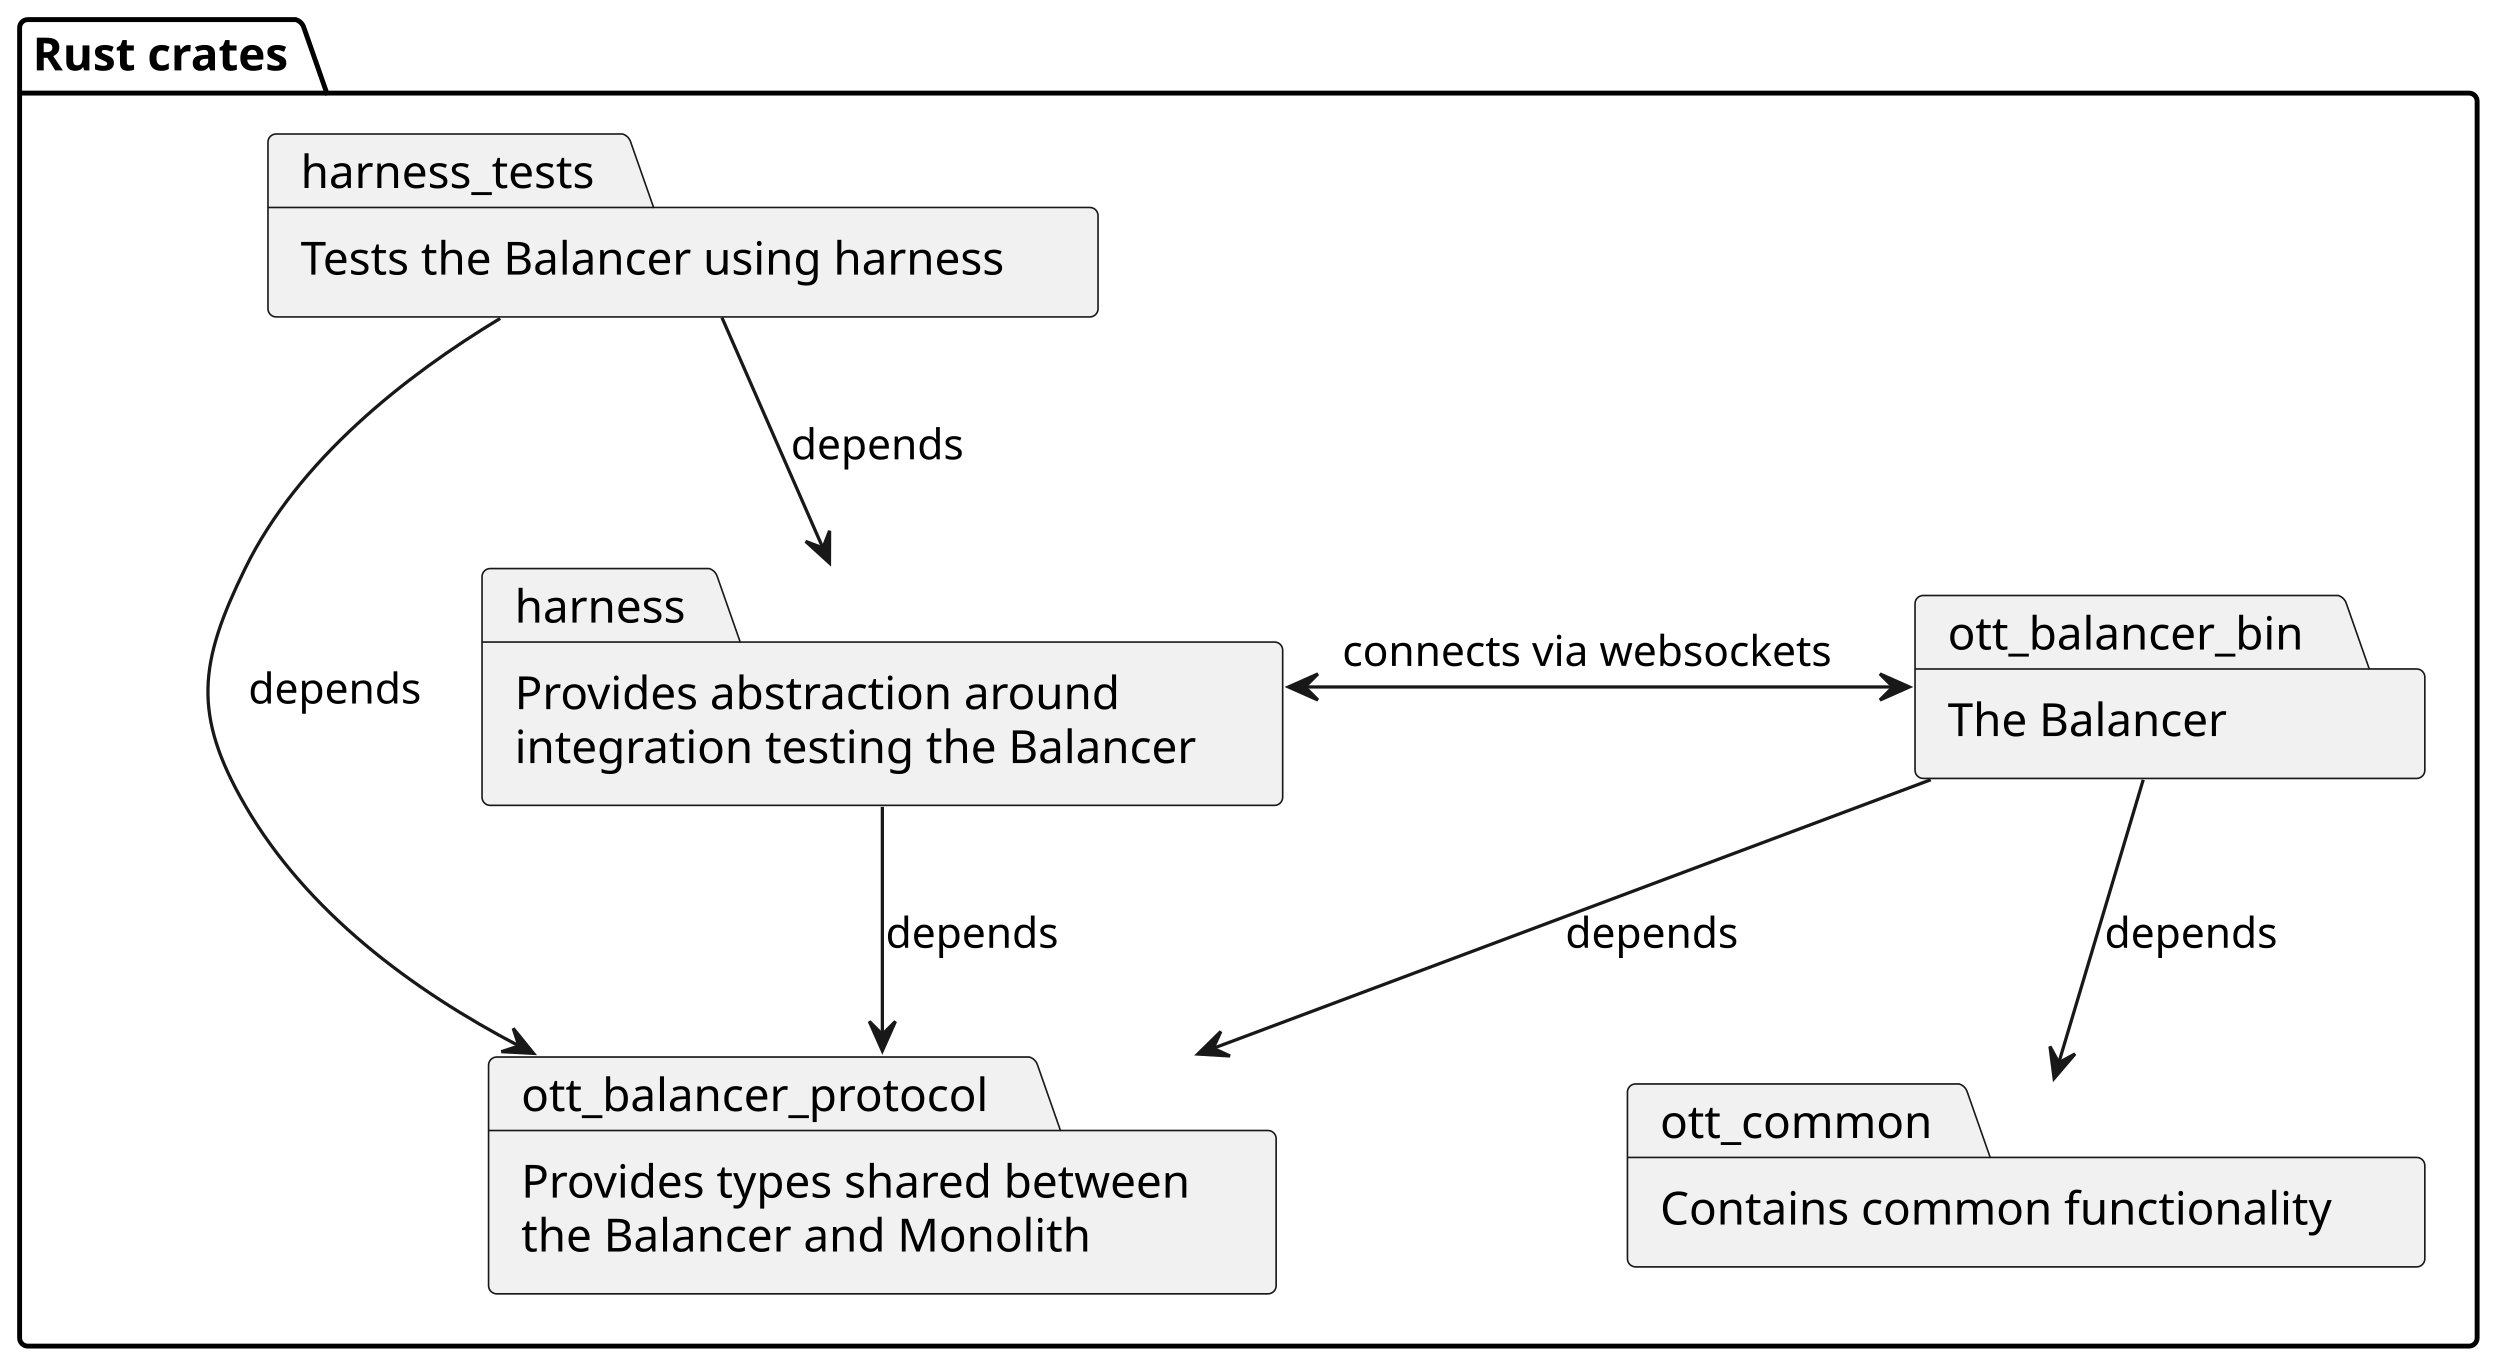
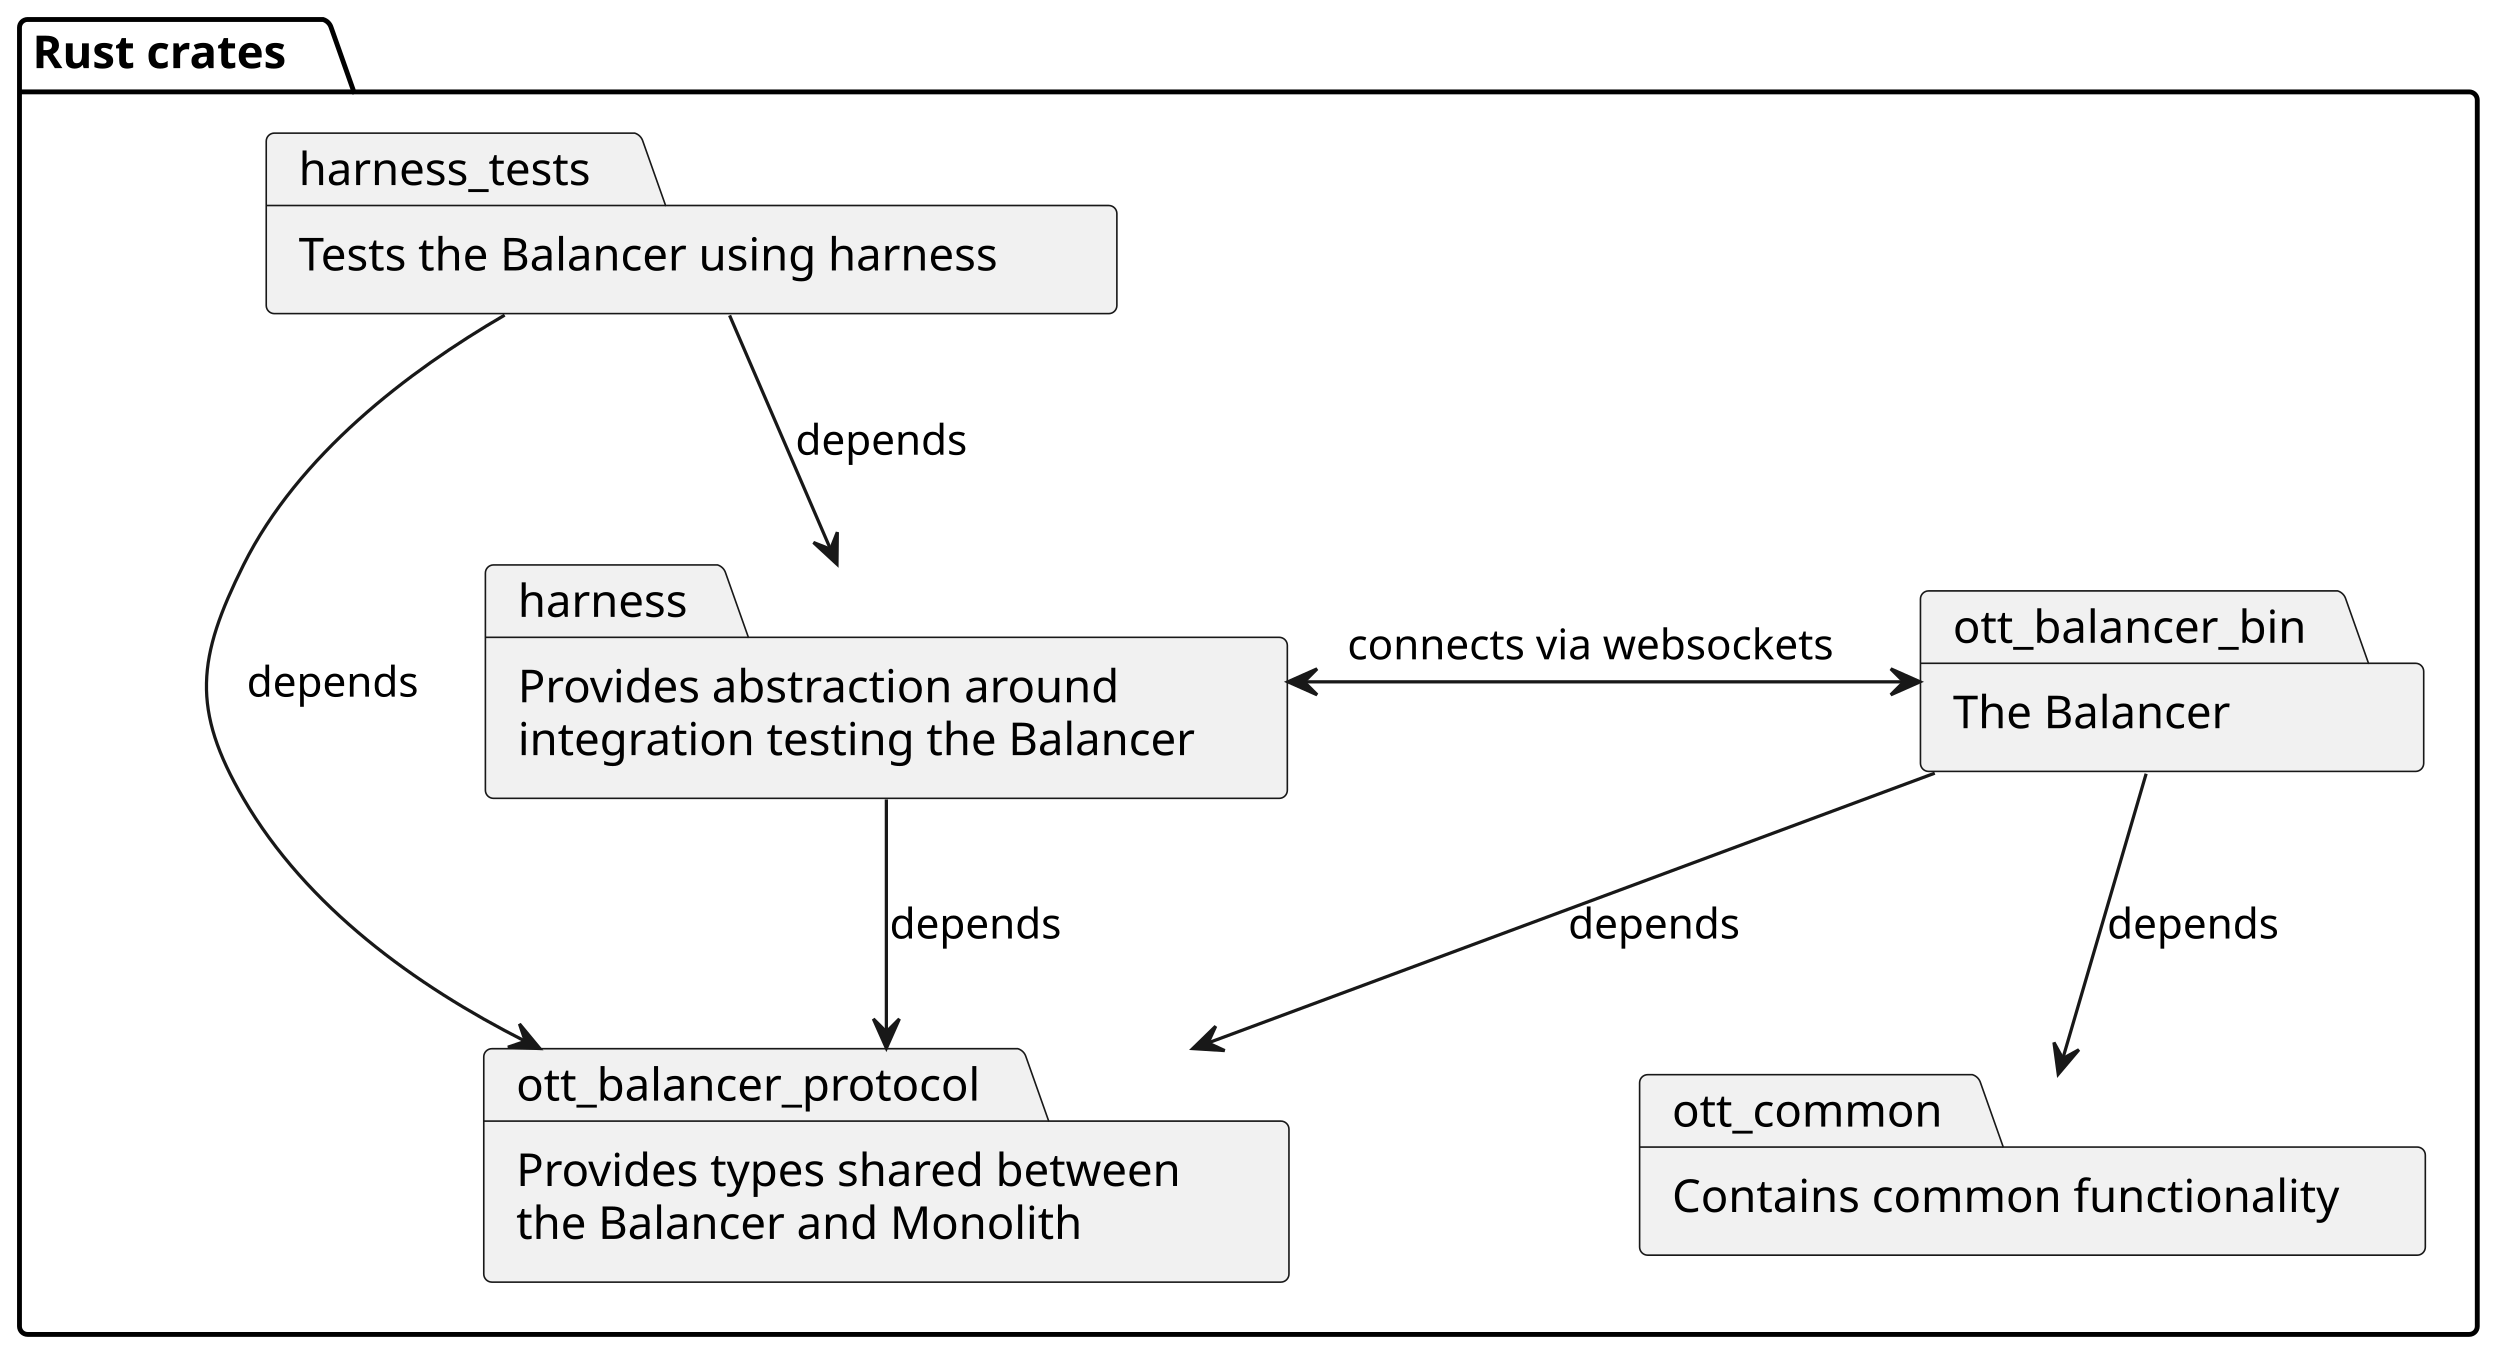
- <svg xmlns="http://www.w3.org/2000/svg" contentStyleType="text/css" height="418px" preserveAspectRatio="none" style="width:765px;height:418px;background:#FFFFFF;" version="1.1" viewBox="0 0 765 418" width="765px" zoomAndPan="magnify">
+ <svg xmlns="http://www.w3.org/2000/svg" contentStyleType="text/css" height="418px" preserveAspectRatio="none" style="width:770px;height:418px;background:#FFFFFF;" version="1.1" viewBox="0 0 770 418" width="770px" zoomAndPan="magnify">
  <defs />
  <g>
    <g id="cluster_Rust crates">
-       <path d="M8.5,6 L90.5,6 A3.75,3.75 0 0 1 93,8.5 L100,28.488 L755.5,28.488 A2.5,2.5 0 0 1 758,30.988 L758,409.41 A2.5,2.5 0 0 1 755.5,411.91 L8.5,411.91 A2.5,2.5 0 0 1 6,409.41 L6,8.5 A2.5,2.5 0 0 1 8.5,6 " fill="none" style="stroke:#000000;stroke-width:1.5;" />
-       <line style="stroke:#000000;stroke-width:1.5;" x1="6" x2="100" y1="28.488" y2="28.488" />
-       <text fill="#000000" font-family="sans-serif" font-size="14" font-weight="bold" lengthAdjust="spacing" textLength="81" x="10" y="21.535">Rust crates</text>
+       <path d="M8.5,6 L99.5,6 A3.75,3.75 0 0 1 102,8.5 L109,28.297 L760.5,28.297 A2.5,2.5 0 0 1 763,30.797 L763,408.5 A2.5,2.5 0 0 1 760.5,411 L8.5,411 A2.5,2.5 0 0 1 6,408.5 L6,8.5 A2.5,2.5 0 0 1 8.5,6 " fill="none" style="stroke:#000000;stroke-width:1.5;" />
+       <line style="stroke:#000000;stroke-width:1.5;" x1="6" x2="109" y1="28.297" y2="28.297" />
+       <text fill="#000000" font-family="sans-serif" font-size="14" font-weight="bold" lengthAdjust="spacing" textLength="90" x="10" y="20.995">Rust crates</text>
    </g>
    <g id="elem_ott_common">
-       <path d="M500.5,331.69 L599.5,331.69 A3.75,3.75 0 0 1 602,334.19 L609,354.178 L739.5,354.178 A2.5,2.5 0 0 1 742,356.678 L742,385.167 A2.5,2.5 0 0 1 739.5,387.667 L500.5,387.667 A2.5,2.5 0 0 1 498,385.167 L498,334.19 A2.5,2.5 0 0 1 500.5,331.69 " fill="#F1F1F1" style="stroke:#181818;stroke-width:0.5;" />
-       <line style="stroke:#181818;stroke-width:0.5;" x1="498" x2="609" y1="354.178" y2="354.178" />
-       <text fill="#000000" font-family="sans-serif" font-size="14" lengthAdjust="spacing" textLength="86" x="508" y="348.225">ott_common</text>
-       <text fill="#000000" font-family="sans-serif" font-size="14" lengthAdjust="spacing" textLength="214" x="508" y="374.713">Contains common functionality</text>
+       <path d="M507.5,331 L607.5,331 A3.75,3.75 0 0 1 610,333.5 L617,353.297 L744.5,353.297 A2.5,2.5 0 0 1 747,355.797 L747,384.094 A2.5,2.5 0 0 1 744.5,386.594 L507.5,386.594 A2.5,2.5 0 0 1 505,384.094 L505,333.5 A2.5,2.5 0 0 1 507.5,331 " fill="#F1F1F1" style="stroke:#181818;stroke-width:0.5;" />
+       <line style="stroke:#181818;stroke-width:0.5;" x1="505" x2="617" y1="353.297" y2="353.297" />
+       <text fill="#000000" font-family="sans-serif" font-size="14" lengthAdjust="spacing" textLength="87" x="515" y="346.995">ott_common</text>
+       <text fill="#000000" font-family="sans-serif" font-size="14" lengthAdjust="spacing" textLength="212" x="515" y="373.292">Contains common functionality</text>
    </g>
    <g id="elem_ott_balancer_bin">
-       <path d="M588.5,182.22 L715.5,182.22 A3.75,3.75 0 0 1 718,184.72 L725,204.708 L739.5,204.708 A2.5,2.5 0 0 1 742,207.208 L742,235.697 A2.5,2.5 0 0 1 739.5,238.197 L588.5,238.197 A2.5,2.5 0 0 1 586,235.697 L586,184.72 A2.5,2.5 0 0 1 588.5,182.22 " fill="#F1F1F1" style="stroke:#181818;stroke-width:0.5;" />
-       <line style="stroke:#181818;stroke-width:0.5;" x1="586" x2="725" y1="204.708" y2="204.708" />
-       <text fill="#000000" font-family="sans-serif" font-size="14" lengthAdjust="spacing" textLength="114" x="596" y="198.755">ott_balancer_bin</text>
-       <text fill="#000000" font-family="sans-serif" font-size="14" lengthAdjust="spacing" textLength="88" x="596" y="225.243">The Balancer</text>
+       <path d="M594,182 L720,182 A3.75,3.75 0 0 1 722.5,184.5 L729.5,204.297 L744,204.297 A2.5,2.5 0 0 1 746.5,206.797 L746.5,235.094 A2.5,2.5 0 0 1 744,237.594 L594,237.594 A2.5,2.5 0 0 1 591.5,235.094 L591.5,184.5 A2.5,2.5 0 0 1 594,182 " fill="#F1F1F1" style="stroke:#181818;stroke-width:0.5;" />
+       <line style="stroke:#181818;stroke-width:0.5;" x1="591.5" x2="729.5" y1="204.297" y2="204.297" />
+       <text fill="#000000" font-family="sans-serif" font-size="14" lengthAdjust="spacing" textLength="113" x="601.5" y="197.995">ott_balancer_bin</text>
+       <text fill="#000000" font-family="sans-serif" font-size="14" lengthAdjust="spacing" textLength="91" x="601.5" y="224.292">The Balancer</text>
    </g>
    <g id="elem_ott_balancer_protocol">
-       <path d="M152,323.45 L315,323.45 A3.75,3.75 0 0 1 317.5,325.95 L324.5,345.938 L388,345.938 A2.5,2.5 0 0 1 390.5,348.438 L390.5,393.415 A2.5,2.5 0 0 1 388,395.915 L152,395.915 A2.5,2.5 0 0 1 149.5,393.415 L149.5,325.95 A2.5,2.5 0 0 1 152,323.45 " fill="#F1F1F1" style="stroke:#181818;stroke-width:0.5;" />
-       <line style="stroke:#181818;stroke-width:0.5;" x1="149.5" x2="324.5" y1="345.938" y2="345.938" />
-       <text fill="#000000" font-family="sans-serif" font-size="14" lengthAdjust="spacing" textLength="150" x="159.5" y="339.985">ott_balancer_protocol</text>
-       <text fill="#000000" font-family="sans-serif" font-size="14" lengthAdjust="spacing" textLength="211" x="159.5" y="366.473">Provides types shared between</text>
-       <text fill="#000000" font-family="sans-serif" font-size="14" lengthAdjust="spacing" textLength="179" x="159.5" y="382.962">the Balancer and Monolith</text>
+       <path d="M151.5,323 L313.5,323 A3.75,3.75 0 0 1 316,325.5 L323,345.297 L394.5,345.297 A2.5,2.5 0 0 1 397,347.797 L397,392.391 A2.5,2.5 0 0 1 394.5,394.891 L151.5,394.891 A2.5,2.5 0 0 1 149,392.391 L149,325.5 A2.5,2.5 0 0 1 151.5,323 " fill="#F1F1F1" style="stroke:#181818;stroke-width:0.5;" />
+       <line style="stroke:#181818;stroke-width:0.5;" x1="149" x2="323" y1="345.297" y2="345.297" />
+       <text fill="#000000" font-family="sans-serif" font-size="14" lengthAdjust="spacing" textLength="149" x="159" y="338.995">ott_balancer_protocol</text>
+       <text fill="#000000" font-family="sans-serif" font-size="14" lengthAdjust="spacing" textLength="218" x="159" y="365.292">Provides types shared between</text>
+       <text fill="#000000" font-family="sans-serif" font-size="14" lengthAdjust="spacing" textLength="180" x="159" y="381.589">the Balancer and Monolith</text>
    </g>
    <g id="elem_harness">
-       <path d="M150,173.98 L217,173.98 A3.75,3.75 0 0 1 219.5,176.48 L226.5,196.468 L390,196.468 A2.5,2.5 0 0 1 392.5,198.968 L392.5,243.945 A2.5,2.5 0 0 1 390,246.445 L150,246.445 A2.5,2.5 0 0 1 147.5,243.945 L147.5,176.48 A2.5,2.5 0 0 1 150,173.98 " fill="#F1F1F1" style="stroke:#181818;stroke-width:0.5;" />
-       <line style="stroke:#181818;stroke-width:0.5;" x1="147.5" x2="226.5" y1="196.468" y2="196.468" />
-       <text fill="#000000" font-family="sans-serif" font-size="14" lengthAdjust="spacing" textLength="54" x="157.5" y="190.515">harness</text>
-       <text fill="#000000" font-family="sans-serif" font-size="14" lengthAdjust="spacing" textLength="193" x="157.5" y="217.003">Provides abstraction around</text>
-       <text fill="#000000" font-family="sans-serif" font-size="14" lengthAdjust="spacing" textLength="215" x="157.5" y="233.492">integration testing the Balancer</text>
+       <path d="M152,174 L221,174 A3.75,3.75 0 0 1 223.5,176.5 L230.5,196.297 L394,196.297 A2.5,2.5 0 0 1 396.5,198.797 L396.5,243.391 A2.5,2.5 0 0 1 394,245.891 L152,245.891 A2.5,2.5 0 0 1 149.5,243.391 L149.5,176.5 A2.5,2.5 0 0 1 152,174 " fill="#F1F1F1" style="stroke:#181818;stroke-width:0.5;" />
+       <line style="stroke:#181818;stroke-width:0.5;" x1="149.5" x2="230.5" y1="196.297" y2="196.297" />
+       <text fill="#000000" font-family="sans-serif" font-size="14" lengthAdjust="spacing" textLength="56" x="159.5" y="189.995">harness</text>
+       <text fill="#000000" font-family="sans-serif" font-size="14" lengthAdjust="spacing" textLength="193" x="159.5" y="216.292">Provides abstraction around</text>
+       <text fill="#000000" font-family="sans-serif" font-size="14" lengthAdjust="spacing" textLength="217" x="159.5" y="232.589">integration testing the Balancer</text>
    </g>
    <g id="elem_harness_tests">
-       <path d="M84.5,41 L190.5,41 A3.75,3.75 0 0 1 193,43.5 L200,63.488 L333.5,63.488 A2.5,2.5 0 0 1 336,65.988 L336,94.477 A2.5,2.5 0 0 1 333.5,96.977 L84.5,96.977 A2.5,2.5 0 0 1 82,94.477 L82,43.5 A2.5,2.5 0 0 1 84.5,41 " fill="#F1F1F1" style="stroke:#181818;stroke-width:0.5;" />
-       <line style="stroke:#181818;stroke-width:0.5;" x1="82" x2="200" y1="63.488" y2="63.488" />
-       <text fill="#000000" font-family="sans-serif" font-size="14" lengthAdjust="spacing" textLength="93" x="92" y="57.535">harness_tests</text>
-       <text fill="#000000" font-family="sans-serif" font-size="14" lengthAdjust="spacing" textLength="224" x="92" y="84.023">Tests the Balancer using harness</text>
+       <path d="M84.5,41 L195.5,41 A3.75,3.75 0 0 1 198,43.5 L205,63.297 L341.5,63.297 A2.5,2.5 0 0 1 344,65.797 L344,94.094 A2.5,2.5 0 0 1 341.5,96.594 L84.5,96.594 A2.5,2.5 0 0 1 82,94.094 L82,43.5 A2.5,2.5 0 0 1 84.5,41 " fill="#F1F1F1" style="stroke:#181818;stroke-width:0.5;" />
+       <line style="stroke:#181818;stroke-width:0.5;" x1="82" x2="205" y1="63.297" y2="63.297" />
+       <text fill="#000000" font-family="sans-serif" font-size="14" lengthAdjust="spacing" textLength="98" x="92" y="56.995">harness_tests</text>
+       <text fill="#000000" font-family="sans-serif" font-size="14" lengthAdjust="spacing" textLength="232" x="92" y="83.292">Tests the Balancer using harness</text>
    </g>
    <g id="link_ott_balancer_bin_ott_common">
-       <path codeLine="23" d="M655.83,238.6 C648.51,263.13 637.76,299.15 629.95,325.33 " fill="none" id="ott_balancer_bin-to-ott_common" style="stroke:#181818;stroke-width:1.0;" />
-       <polygon fill="#181818" points="628.56,329.98,634.961,322.495,629.986,325.188,627.293,320.213,628.56,329.98" style="stroke:#181818;stroke-width:1.0;" />
-       <text fill="#000000" font-family="sans-serif" font-size="13" lengthAdjust="spacing" textLength="53" x="644" y="290.018">depends</text>
+       <path codeLine="23" d="M661.01,238.31 C653.77,263.06 643.09,299.57 635.43,325.75 " fill="none" id="ott_balancer_bin-to-ott_common" style="stroke:#181818;stroke-width:1.0;" />
+       <polygon fill="#181818" points="633.94,330.84,640.3,323.32,635.34,326.04,632.62,321.08,633.94,330.84" style="stroke:#181818;stroke-width:1.0;" />
+       <text fill="#000000" font-family="sans-serif" font-size="13" lengthAdjust="spacing" textLength="55" x="649" y="289.067">depends</text>
    </g>
    <g id="link_ott_balancer_bin_ott_balancer_protocol">
-       <path codeLine="24" d="M590.81,238.6 C528.91,261.77 439.57,295.21 370.88,320.92 " fill="none" id="ott_balancer_bin-to-ott_balancer_protocol" style="stroke:#181818;stroke-width:1.0;" />
-       <polygon fill="#181818" points="366.55,322.54,376.382,323.125,371.232,320.784,373.572,315.635,366.55,322.54" style="stroke:#181818;stroke-width:1.0;" />
-       <text fill="#000000" font-family="sans-serif" font-size="13" lengthAdjust="spacing" textLength="53" x="479" y="290.018">depends</text>
+       <path codeLine="24" d="M595.91,238.13 C533.05,261.47 441.82,295.33 372.34,321.12 " fill="none" id="ott_balancer_bin-to-ott_balancer_protocol" style="stroke:#181818;stroke-width:1.0;" />
+       <polygon fill="#181818" points="367.38,322.96,377.209,323.581,372.068,321.222,374.428,316.08,367.38,322.96" style="stroke:#181818;stroke-width:1.0;" />
+       <text fill="#000000" font-family="sans-serif" font-size="13" lengthAdjust="spacing" textLength="55" x="483" y="289.067">depends</text>
    </g>
    <g id="link_harness_ott_balancer_protocol">
-       <path codeLine="25" d="M270,246.91 C270,267.93 270,294.64 270,316.68 " fill="none" id="harness-to-ott_balancer_protocol" style="stroke:#181818;stroke-width:1.0;" />
-       <polygon fill="#181818" points="270,321.54,274,312.54,270,316.54,266,312.54,270,321.54" style="stroke:#181818;stroke-width:1.0;" />
-       <text fill="#000000" font-family="sans-serif" font-size="13" lengthAdjust="spacing" textLength="53" x="271" y="290.018">depends</text>
+       <path codeLine="25" d="M273,246.21 C273,267.68 273,295.19 273,317.55 " fill="none" id="harness-to-ott_balancer_protocol" style="stroke:#181818;stroke-width:1.0;" />
+       <polygon fill="#181818" points="273,322.82,277,313.82,273,317.82,269,313.82,273,322.82" style="stroke:#181818;stroke-width:1.0;" />
+       <text fill="#000000" font-family="sans-serif" font-size="13" lengthAdjust="spacing" textLength="55" x="274" y="289.067">depends</text>
    </g>
    <g id="link_harness_tests_harness">
-       <path codeLine="26" d="M220.91,97.17 C229.73,117.3 241.91,145.09 251.93,167.96 " fill="none" id="harness_tests-to-harness" style="stroke:#181818;stroke-width:1.0;" />
-       <polygon fill="#181818" points="253.82,172.28,253.851,162.431,251.804,167.704,246.531,165.657,253.82,172.28" style="stroke:#181818;stroke-width:1.0;" />
-       <text fill="#000000" font-family="sans-serif" font-size="13" lengthAdjust="spacing" textLength="53" x="242" y="140.548">depends</text>
+       <path codeLine="26" d="M224.71,97.13 C233.53,117.56 245.76,145.89 255.7,168.93 " fill="none" id="harness_tests-to-harness" style="stroke:#181818;stroke-width:1.0;" />
+       <polygon fill="#181818" points="257.79,173.76,257.896,163.912,255.808,169.169,250.551,167.082,257.79,173.76" style="stroke:#181818;stroke-width:1.0;" />
+       <text fill="#000000" font-family="sans-serif" font-size="13" lengthAdjust="spacing" textLength="55" x="245" y="140.067">depends</text>
    </g>
    <g id="link_harness_tests_ott_balancer_protocol">
-       <path codeLine="27" d="M153.06,97.43 C124.04,114.95 91.32,140.66 75,173.98 C60.83,202.9 58.88,218.56 75,246.45 C93.81,278.97 126.01,302.9 158.89,320.1 " fill="none" id="harness_tests-to-ott_balancer_protocol" style="stroke:#181818;stroke-width:1.0;" />
-       <polygon fill="#181818" points="163.25,322.33,157.047,314.68,158.795,320.06,153.415,321.807,163.25,322.33" style="stroke:#181818;stroke-width:1.0;" />
-       <text fill="#000000" font-family="sans-serif" font-size="13" lengthAdjust="spacing" textLength="53" x="76" y="215.278">depends</text>
+       <path codeLine="27" d="M155.43,97.05 C125.56,114.45 91.87,140.17 75,174 C60.72,202.64 58.88,218.36 75,246 C94.42,279.3 127.82,303.49 161.72,320.68 " fill="none" id="harness_tests-to-ott_balancer_protocol" style="stroke:#181818;stroke-width:1.0;" />
+       <polygon fill="#181818" points="166.28,322.95,160,315.363,161.802,320.725,156.44,322.528,166.28,322.95" style="stroke:#181818;stroke-width:1.0;" />
+       <text fill="#000000" font-family="sans-serif" font-size="13" lengthAdjust="spacing" textLength="55" x="76" y="214.567">depends</text>
    </g>
    <g id="link_harness_ott_balancer_bin">
-       <path codeLine="28" d="M399.09,210.21 C458.33,210.21 526.9,210.21 579.44,210.21 " fill="none" id="harness-ott_balancer_bin" style="stroke:#181818;stroke-width:1.0;" />
-       <polygon fill="#181818" points="394.29,210.21,403.29,214.21,399.29,210.21,403.29,206.21,394.29,210.21" style="stroke:#181818;stroke-width:1.0;" />
-       <polygon fill="#181818" points="584.25,210.21,575.25,206.21,579.25,210.21,575.25,214.21,584.25,210.21" style="stroke:#181818;stroke-width:1.0;" />
-       <text fill="#000000" font-family="sans-serif" font-size="13" lengthAdjust="spacing" textLength="157" x="410.75" y="203.778">connects via websockets</text>
+       <path codeLine="28" d="M401.92,210 C462.49,210 532.93,210 586.26,210 " fill="none" id="harness-ott_balancer_bin" style="stroke:#181818;stroke-width:1.0;" />
+       <polygon fill="#181818" points="396.67,210,405.67,214,401.67,210,405.67,206,396.67,210" style="stroke:#181818;stroke-width:1.0;" />
+       <polygon fill="#181818" points="591.36,210,582.36,206,586.36,210,582.36,214,591.36,210" style="stroke:#181818;stroke-width:1.0;" />
+       <text fill="#000000" font-family="sans-serif" font-size="13" lengthAdjust="spacing" textLength="158" x="415" y="203.067">connects via websockets</text>
    </g>
  </g>
</svg>
